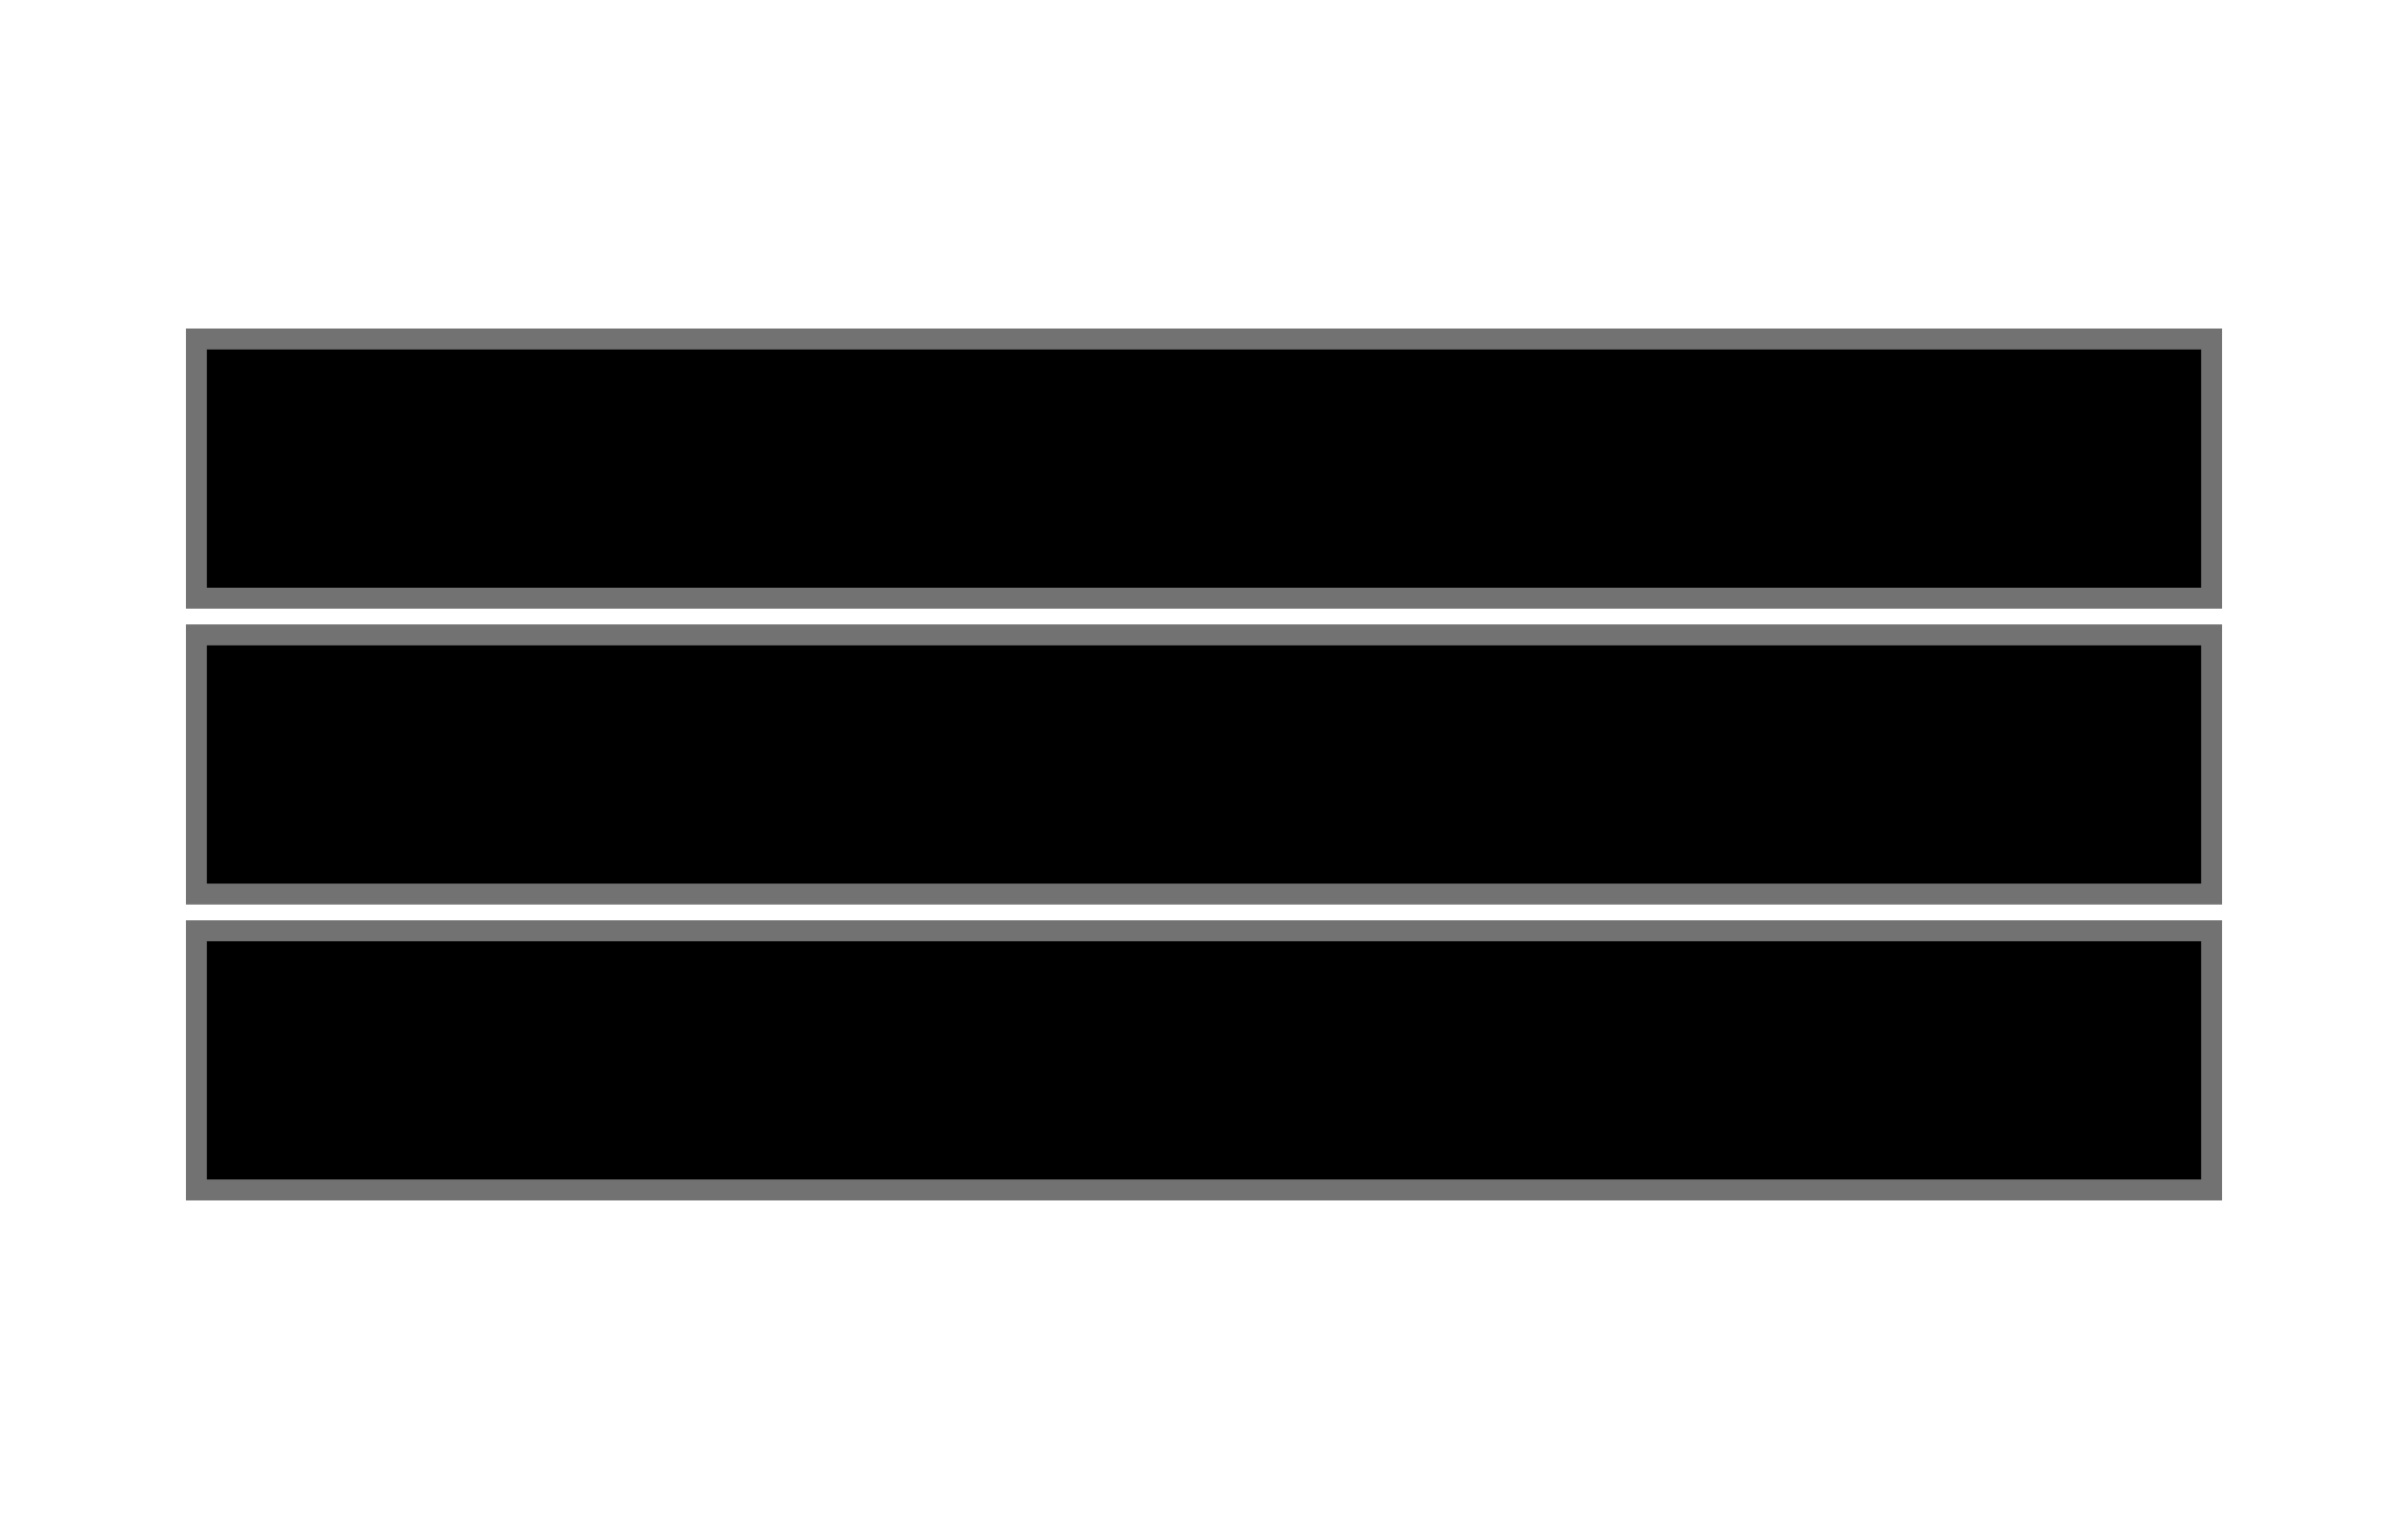
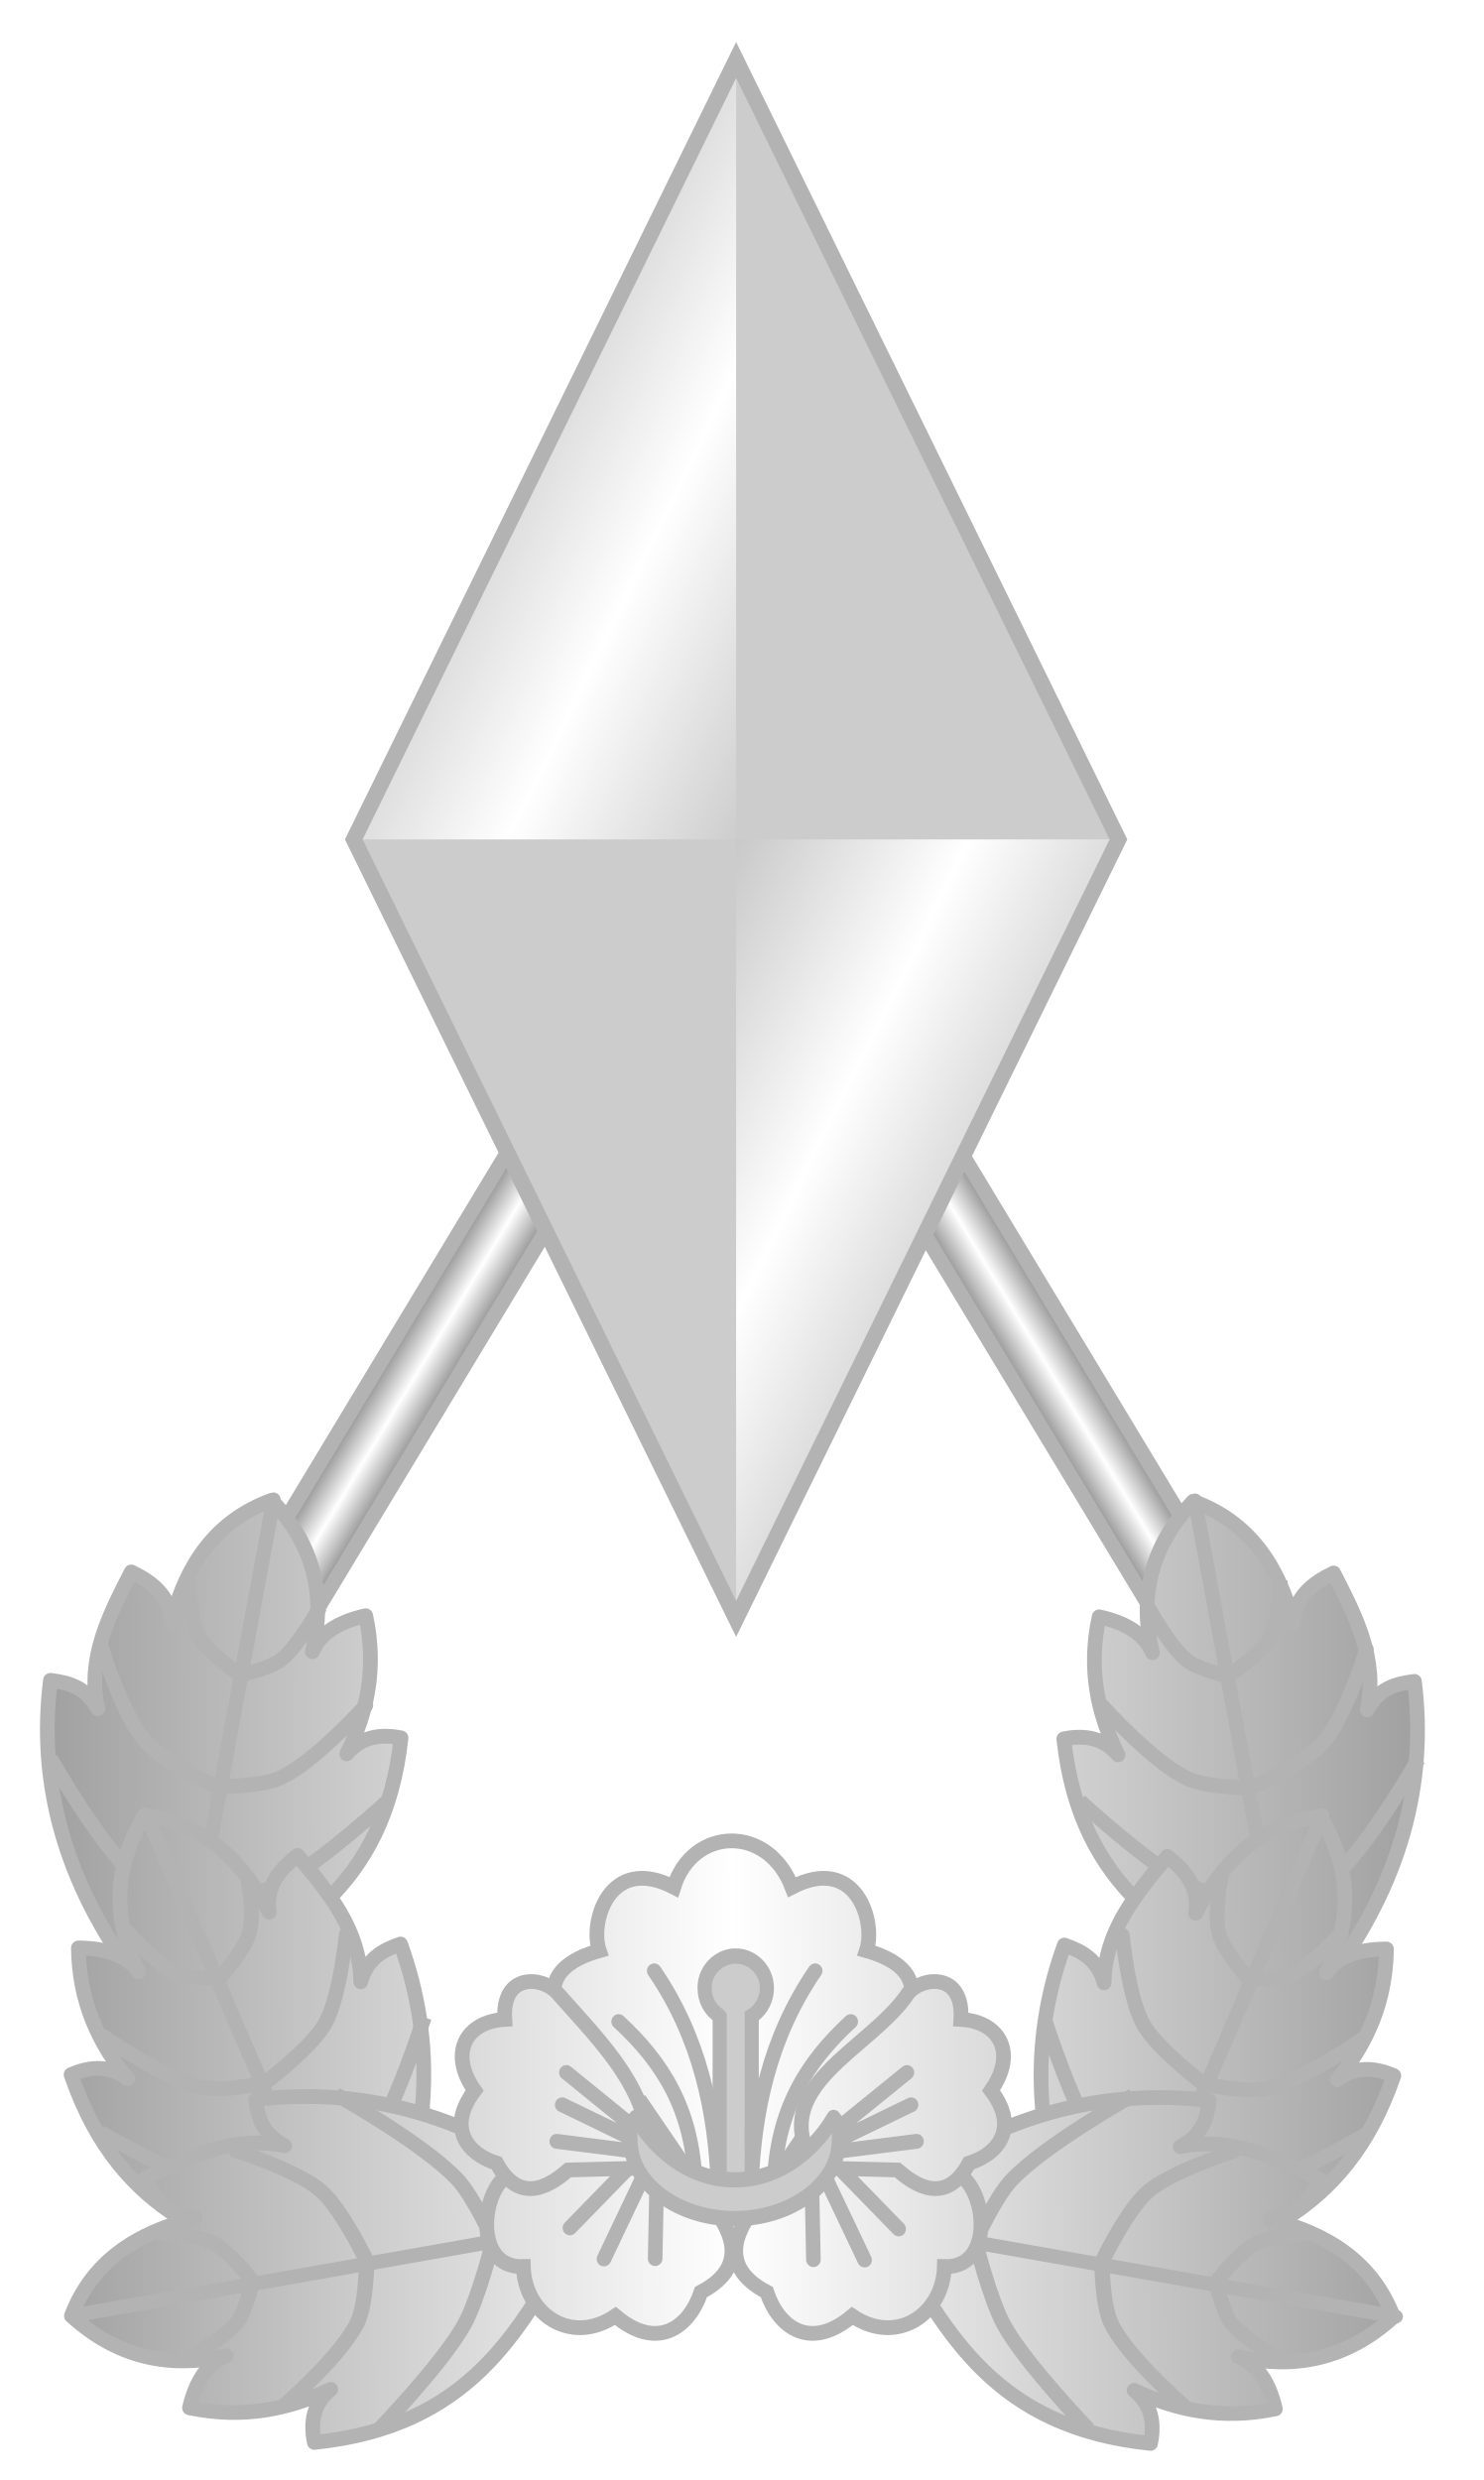
- <svg xmlns="http://www.w3.org/2000/svg" xml:space="preserve" x="0px" y="0px" style="enable-background:new 0 0 230 146" viewBox="0 0 230 146">
-   <path d="M18.759 32.371h192.482v24.748H18.759zM18.759 60.626h192.482v24.748H18.759zM18.759 88.881h192.482v24.748H18.759z" style="stroke:#727272;stroke-width:2;stroke-miterlimit:10" />
+ <svg xmlns="http://www.w3.org/2000/svg" xmlns:xlink="http://www.w3.org/1999/xlink" width="378.368px" height="632.427px" x="0px" y="0px" style="enable-background:new 0 0 1400 980" viewBox="0 0 378.368 632.427">
+   <defs>
+     <linearGradient xlink:href="#a" id="p" x1="-262.153" x2="-226.653" y1="292.937" y2="292.842" gradientTransform="translate(-.532 -23.386)" gradientUnits="userSpaceOnUse" />
+     <linearGradient id="a">
+       <stop offset="0" style="stop-color:#777;stop-opacity:1" />
+       <stop offset="0.5" style="stop-color:#fff;stop-opacity:1" />
+       <stop offset="1" style="stop-color:#777;stop-opacity:1" />
+     </linearGradient>
+     <linearGradient xlink:href="#a" id="f" x1="-262.153" x2="-226.653" y1="292.937" y2="292.842" gradientTransform="translate(-.532 -23.386)" gradientUnits="userSpaceOnUse" />
+     <linearGradient xlink:href="#a" id="g" x1="-262.153" x2="-226.653" y1="292.937" y2="292.842" gradientTransform="translate(-.532 -23.386)" gradientUnits="userSpaceOnUse" />
+     <linearGradient xlink:href="#a" id="h" x1="-262.153" x2="-226.653" y1="292.937" y2="292.842" gradientTransform="translate(-.532 -23.386)" gradientUnits="userSpaceOnUse" />
+     <linearGradient xlink:href="#a" id="i" x1="-262.153" x2="-226.653" y1="292.937" y2="292.842" gradientTransform="translate(-.532 -23.386)" gradientUnits="userSpaceOnUse" />
+     <linearGradient xlink:href="#a" id="j" x1="-262.153" x2="-226.653" y1="292.937" y2="292.842" gradientTransform="translate(-.532 -23.386)" gradientUnits="userSpaceOnUse" />
+     <linearGradient xlink:href="#a" id="k" x1="-262.153" x2="-226.653" y1="292.937" y2="292.842" gradientTransform="translate(-.532 -23.386)" gradientUnits="userSpaceOnUse" />
+     <linearGradient xlink:href="#a" id="l" x1="-262.153" x2="-226.653" y1="292.937" y2="292.842" gradientTransform="translate(-.532 -23.386)" gradientUnits="userSpaceOnUse" />
+     <linearGradient xlink:href="#a" id="m" x1="-262.153" x2="-226.653" y1="292.937" y2="292.842" gradientTransform="translate(-.532 -23.386)" gradientUnits="userSpaceOnUse" />
+     <linearGradient xlink:href="#a" id="n" x1="-262.153" x2="-226.653" y1="292.937" y2="292.842" gradientTransform="translate(-.532 -23.386)" gradientUnits="userSpaceOnUse" />
+     <linearGradient xlink:href="#a" id="o" x1="-262.153" x2="-226.653" y1="292.937" y2="292.842" gradientTransform="translate(-.532 -23.386)" gradientUnits="userSpaceOnUse" />
+     <linearGradient xlink:href="#a" id="b" x1="-83.008" x2="-81.502" y1="139.166" y2="139.166" gradientTransform="translate(21.113 -29.595)" gradientUnits="userSpaceOnUse" />
+     <linearGradient xlink:href="#a" id="c" x1="-83.008" x2="-81.502" y1="139.166" y2="139.166" gradientTransform="translate(199.792 -137.41)" gradientUnits="userSpaceOnUse" />
+     <linearGradient xlink:href="#a" id="d" x1="-52.66" x2="-40.374" y1="151.019" y2="125.364" gradientUnits="userSpaceOnUse" />
+     <linearGradient xlink:href="#a" id="e" x1="-62.197" x2="-50.66" y1="156.986" y2="133.173" gradientUnits="userSpaceOnUse" />
+   </defs>
+   <path fill="none" d="M0 0h378.368v632.427H0z" style="fill:#070707;fill-opacity:0;pointer-events:none" />
+   <path d="M-61.803 101.633h1.323v15.875h-1.323v-15.875Z" style="opacity:1;fill:url(#b);fill-opacity:1;stroke:#b3b3b3;stroke-width:.265;stroke-linecap:round;stroke-linejoin:miter;stroke-miterlimit:4;stroke-dasharray:none;stroke-opacity:1" transform="scale(-14.17407 14.17407) rotate(31.115 116.184 144.027)" />
+   <path d="M116.876-6.182h1.323V9.693h-1.323V-6.182Z" style="opacity:1;fill:url(#c);fill-opacity:1;stroke:#b3b3b3;stroke-width:.265;stroke-linecap:round;stroke-linejoin:miter;stroke-miterlimit:4;stroke-dasharray:none;stroke-opacity:1" transform="rotate(31.115 354.926 -2598.753) scale(14.17407)" />
+   <g style="stroke-width:.402;stroke-miterlimit:4;stroke-dasharray:none">
+     <path d="m-52.66 131.356-20 9.663 20 9.663 19.958-9.663z" style="fill:#ccc;fill-opacity:1;stroke:none;stroke-width:.402;stroke-linecap:butt;stroke-linejoin:miter;stroke-miterlimit:4;stroke-dasharray:none;stroke-opacity:1" transform="matrix(0 -9.95873 10.09087 0 -1235.28 -310.366)" />
+     <path d="M-52.66 141.019h19.958l-19.958-9.663z" style="fill:url(#d);fill-opacity:1;stroke:none;stroke-width:.402;stroke-linecap:butt;stroke-linejoin:miter;stroke-miterlimit:4;stroke-dasharray:none;stroke-opacity:1" transform="matrix(0 -9.95873 10.09087 0 -1235.28 -310.366)" />
+     <path d="M-52.66 150.682v-9.663H-72.62z" style="fill:url(#e);fill-opacity:1;stroke:none;stroke-width:.402;stroke-linecap:butt;stroke-linejoin:miter;stroke-miterlimit:4;stroke-dasharray:none;stroke-opacity:1" transform="matrix(0 -9.95873 10.09087 0 -1235.28 -310.366)" />
+     <path d="m-52.66 131.356-19.959 9.663 19.959 9.663 19.958-9.663z" style="fill:none;fill-opacity:1;stroke:#b3b3b3;stroke-width:.402;stroke-linecap:butt;stroke-linejoin:miter;stroke-miterlimit:4;stroke-dasharray:none;stroke-opacity:1" transform="matrix(0 -9.95873 10.09087 0 -1235.28 -310.366)" />
+   </g>
+   <g style="stroke-width:.265;stroke-miterlimit:4;stroke-dasharray:none">
+     <path d="M-234.174 269.363c1.258-1.708 1.74-3.484 1.509-5.322-.326.04-.64.119-.85.511.197-.915-.208-1.687-.604-2.461-.389.186-.695.434-.725.89-.266-1.025-.795-1.814-1.801-2.18-.777.818-.972 1.735-.734 2.724-.132-.314-.445-.533-.958-.646-.204.94-.027 1.746.34 2.484-.253-.3-.59-.365-.976-.288.29 2.722 2.032 3.592 3.725 4.527" style="fill:url(#f);fill-opacity:1;fill-rule:evenodd;stroke:#b3b3b3;stroke-width:.265;stroke-linecap:round;stroke-linejoin:round;stroke-miterlimit:4;stroke-dasharray:none;stroke-opacity:1" transform="translate(3658.511 -3313.765) scale(14.17407)" />
+     <g style="fill:#ccc;fill-opacity:1;stroke:#b3b3b3;stroke-width:.242;stroke-miterlimit:4;stroke-dasharray:none;stroke-opacity:1">
+       <g style="fill:#ccc;fill-opacity:1;stroke:#b3b3b3;stroke-width:.722;stroke-miterlimit:4;stroke-dasharray:none;stroke-opacity:1">
+         <path d="m496.071 632.898 3.305 23.605" style="fill:#ccc;fill-opacity:1;fill-rule:evenodd;stroke:#b3b3b3;stroke-width:.722;stroke-linecap:round;stroke-linejoin:round;stroke-miterlimit:4;stroke-dasharray:none;stroke-opacity:1" transform="matrix(-4.82374 1.70644 1.64384 5.00743 1657.295 -3632.938)" />
+         <path d="M503.641 640.777s-1.551 3.452-2.948 4.71c-.77.696-2.81 1.401-2.81 1.401M490.26 642.44s2.023 2.745 3.509 3.553c1.212.659 4.113.895 4.113.895" style="fill:none;fill-opacity:1;fill-rule:evenodd;stroke:#b3b3b3;stroke-width:.722;stroke-linecap:round;stroke-linejoin:round;stroke-miterlimit:4;stroke-dasharray:none;stroke-opacity:1" transform="matrix(-4.82374 1.70644 1.64384 5.00743 1657.295 -3632.938)" />
+       </g>
+       <path d="M315.574 213.258s.672.018.957.172c.273.147.64.673.64.673s-.107.47-.25.655c-.22.29-.884.642-.884.642M319.25 216.523s1.024-1.085 1.375-1.734c.235-.435.469-1.406.469-1.406s-.318-.716-.578-1c-.539-.588-1.957-1.372-1.957-1.372" style="fill:none;fill-opacity:1;stroke:#b3b3b3;stroke-width:.242;stroke-linecap:butt;stroke-linejoin:miter;stroke-miterlimit:4;stroke-dasharray:none;stroke-opacity:1" transform="matrix(0 15.30703 -15.65433 0 3664.87 -4427.514)" />
+     </g>
+     <path d="M-238.673 274.3c-.849-1.935-.925-3.77-.29-5.515.309.109.597.252.715.68.012-.936.579-1.603 1.137-2.275.339.264.582.572.51 1.023.487-.944 1.18-1.602 2.243-1.744.576.963.563 1.899.11 2.814.199-.279.553-.426 1.08-.427-.011.96-.362 1.71-.885 2.353.315-.24.658-.231 1.017-.074-.887 2.595-2.782 3.074-4.642 3.627" style="fill:url(#g);fill-opacity:1;fill-rule:evenodd;stroke:#b3b3b3;stroke-width:.265;stroke-linecap:round;stroke-linejoin:round;stroke-miterlimit:4;stroke-dasharray:none;stroke-opacity:1" transform="translate(3658.511 -3313.765) scale(14.17407)" />
+     <g style="fill:#ccc;fill-opacity:1;stroke:#b3b3b3;stroke-width:.242;stroke-miterlimit:4;stroke-dasharray:none;stroke-opacity:1">
+       <g style="fill:#ccc;fill-opacity:1;stroke:#b3b3b3;stroke-width:.722;stroke-miterlimit:4;stroke-dasharray:none;stroke-opacity:1">
+         <path d="m496.071 632.898 3.305 23.605" style="fill:#ccc;fill-opacity:1;fill-rule:evenodd;stroke:#b3b3b3;stroke-width:.722;stroke-linecap:round;stroke-linejoin:round;stroke-miterlimit:4;stroke-dasharray:none;stroke-opacity:1" transform="matrix(4.32923 2.69064 -2.7174 4.53847 -90.598 -3744.046)" />
+         <path d="M503.581 640.915s-1.527 3.35-2.888 4.573c-.772.693-2.81 1.4-2.81 1.4M490.569 642.875s1.865 2.407 3.2 3.118c1.22.648 4.113.895 4.113.895" style="fill:none;fill-opacity:1;fill-rule:evenodd;stroke:#b3b3b3;stroke-width:.722;stroke-linecap:round;stroke-linejoin:round;stroke-miterlimit:4;stroke-dasharray:none;stroke-opacity:1" transform="matrix(4.32923 2.69064 -2.7174 4.53847 -90.598 -3744.046)" />
+       </g>
+       <path d="M315.574 213.258s.67.022.957.172c.268.14.64.64.64.64s-.102.493-.25.688c-.219.29-.884.642-.884.642M319.25 216.523s1.024-1.085 1.375-1.734c.235-.435.469-1.406.469-1.406s-.32-.715-.578-1c-.547-.603-1.985-1.422-1.985-1.422" style="fill:none;fill-opacity:1;stroke:#b3b3b3;stroke-width:.242;stroke-linecap:butt;stroke-linejoin:miter;stroke-miterlimit:4;stroke-dasharray:none;stroke-opacity:1" transform="matrix(-3.40181 14.94124 15.28024 3.32634 -1873.613 -4946.218)" />
+     </g>
+     <path d="M-241.798 273.059c1.747-1.23 3.563-1.702 5.442-1.476-.041.319-.121.625-.523.83.936-.191 1.726.205 2.518.592-.19.38-.445.68-.91.71 1.047.259 1.855.776 2.228 1.76-.836.76-1.774.95-2.786.717.322.13.546.435.662.938-.962.198-1.786.026-2.541-.334.308.249.373.578.295.955-2.784-.283-3.674-1.987-4.63-3.642" style="fill:url(#h);fill-opacity:1;fill-rule:evenodd;stroke:#b3b3b3;stroke-width:.265;stroke-linecap:round;stroke-linejoin:round;stroke-miterlimit:4;stroke-dasharray:none;stroke-opacity:1" transform="translate(3658.511 -3313.765) scale(14.17407)" />
+     <path d="M-255.697 269.344c-1.258-1.708-1.74-3.484-1.508-5.322.325.041.639.12.85.512-.197-.915.207-1.687.604-2.462.388.186.694.435.725.89.265-1.024.794-1.814 1.8-2.179.778.818.972 1.734.734 2.724.132-.315.445-.533.959-.647.203.94.027 1.747-.341 2.485.254-.301.59-.365.976-.288-.289 2.722-2.032 3.592-3.724 4.526" style="fill:url(#i);fill-opacity:1;fill-rule:evenodd;stroke:#b3b3b3;stroke-width:.265;stroke-linecap:round;stroke-linejoin:round;stroke-miterlimit:4;stroke-dasharray:none;stroke-opacity:1" transform="translate(3658.511 -3313.765) scale(14.17407)" />
+     <g style="fill:#ccc;fill-opacity:1;stroke:#b3b3b3;stroke-width:.242;stroke-miterlimit:4;stroke-dasharray:none;stroke-opacity:1">
+       <g style="fill:#ccc;fill-opacity:1;stroke:#b3b3b3;stroke-width:.722;stroke-miterlimit:4;stroke-dasharray:none;stroke-opacity:1">
+         <path d="m496.071 632.898 3.305 23.605" style="fill:#ccc;fill-opacity:1;fill-rule:evenodd;stroke:#b3b3b3;stroke-width:.722;stroke-linecap:round;stroke-linejoin:round;stroke-miterlimit:4;stroke-dasharray:none;stroke-opacity:1" transform="matrix(4.82374 1.70644 -1.64384 5.00743 -1282.786 -3633.2)" />
+         <path d="M503.641 640.777s-1.551 3.452-2.948 4.71c-.77.696-2.81 1.401-2.81 1.401M490.26 642.44s2.023 2.745 3.509 3.553c1.212.659 4.113.895 4.113.895" style="fill:none;fill-opacity:1;fill-rule:evenodd;stroke:#b3b3b3;stroke-width:.722;stroke-linecap:round;stroke-linejoin:round;stroke-miterlimit:4;stroke-dasharray:none;stroke-opacity:1" transform="matrix(4.82374 1.70644 -1.64384 5.00743 -1282.786 -3633.2)" />
+       </g>
+       <path d="M315.574 213.258s.672.018.957.172c.273.147.64.673.64.673s-.107.47-.25.655c-.22.29-.884.642-.884.642M319.25 216.523s1.024-1.085 1.375-1.734c.235-.435.469-1.406.469-1.406s-.318-.716-.578-1c-.539-.588-1.957-1.372-1.957-1.372" style="fill:none;fill-opacity:1;stroke:#b3b3b3;stroke-width:.242;stroke-linecap:butt;stroke-linejoin:miter;stroke-miterlimit:4;stroke-dasharray:none;stroke-opacity:1" transform="matrix(0 15.30703 15.65433 0 -3290.36 -4427.775)" />
+     </g>
+     <path d="M-251.197 274.281c.848-1.934.924-3.77.29-5.515-.31.11-.598.252-.716.68-.011-.935-.578-1.603-1.137-2.274-.338.264-.581.572-.51 1.023-.487-.944-1.179-1.602-2.242-1.745-.577.964-.563 1.9-.11 2.815-.2-.28-.554-.426-1.08-.428.01.961.362 1.71.885 2.353-.315-.24-.658-.23-1.017-.074.887 2.596 2.782 3.075 4.641 3.627" style="fill:url(#j);fill-opacity:1;fill-rule:evenodd;stroke:#b3b3b3;stroke-width:.265;stroke-linecap:round;stroke-linejoin:round;stroke-miterlimit:4;stroke-dasharray:none;stroke-opacity:1" transform="translate(3658.511 -3313.765) scale(14.17407)" />
+     <g style="fill:#ccc;fill-opacity:1;stroke:#b3b3b3;stroke-width:.242;stroke-miterlimit:4;stroke-dasharray:none;stroke-opacity:1">
+       <g style="fill:#ccc;fill-opacity:1;stroke:#b3b3b3;stroke-width:.722;stroke-miterlimit:4;stroke-dasharray:none;stroke-opacity:1">
+         <path d="m496.071 632.898 3.305 23.605" style="fill:#ccc;fill-opacity:1;fill-rule:evenodd;stroke:#b3b3b3;stroke-width:.722;stroke-linecap:round;stroke-linejoin:round;stroke-miterlimit:4;stroke-dasharray:none;stroke-opacity:1" transform="matrix(-4.32923 2.69064 2.7174 4.53847 465.107 -3744.308)" />
+         <path d="M503.581 640.915s-1.527 3.35-2.888 4.573c-.772.693-2.81 1.4-2.81 1.4M490.569 642.875s1.865 2.407 3.2 3.118c1.22.648 4.113.895 4.113.895" style="fill:none;fill-opacity:1;fill-rule:evenodd;stroke:#b3b3b3;stroke-width:.722;stroke-linecap:round;stroke-linejoin:round;stroke-miterlimit:4;stroke-dasharray:none;stroke-opacity:1" transform="matrix(-4.32923 2.69064 2.7174 4.53847 465.107 -3744.308)" />
+       </g>
+       <path d="M315.574 213.258s.67.022.957.172c.268.14.64.64.64.64s-.102.493-.25.688c-.219.29-.884.642-.884.642M319.25 216.523s1.024-1.085 1.375-1.734c.235-.435.469-1.406.469-1.406s-.32-.715-.578-1c-.547-.603-1.985-1.422-1.985-1.422" style="fill:none;fill-opacity:1;stroke:#b3b3b3;stroke-width:.242;stroke-linecap:butt;stroke-linejoin:miter;stroke-miterlimit:4;stroke-dasharray:none;stroke-opacity:1" transform="matrix(3.40181 14.94124 -15.28024 3.32634 2248.121 -4946.48)" />
+     </g>
+     <path d="M-248.072 273.04c-1.747-1.23-3.563-1.702-5.443-1.475.042.318.122.625.523.83-.936-.192-1.725.204-2.517.592.19.38.444.679.91.709-1.048.26-1.855.777-2.229 1.76.837.76 1.774.95 2.786.718-.321.129-.545.435-.661.937.961.199 1.786.027 2.54-.333-.307.248-.372.578-.294.955 2.784-.283 3.674-1.987 4.63-3.642" style="fill:url(#k);fill-opacity:1;fill-rule:evenodd;stroke:#b3b3b3;stroke-width:.265;stroke-linecap:round;stroke-linejoin:round;stroke-miterlimit:4;stroke-dasharray:none;stroke-opacity:1" transform="translate(3658.511 -3313.765) scale(14.17407)" />
+     <path d="M-243.502 272.463c.453-1.137 3.11-2.967.978-3.577.177-.512-.183-1.739-1.34-1.143-.432-1.132-1.788-1.088-2.127 0-1.158-.596-1.518.631-1.34 1.143-2.134.61.525 2.44.977 3.577 1.146 1.094 2.092 1.068 2.852 0z" style="fill:url(#l);fill-opacity:1;fill-rule:evenodd;stroke:#b3b3b3;stroke-width:.265;stroke-linecap:butt;stroke-linejoin:miter;stroke-miterlimit:4;stroke-dasharray:none;stroke-opacity:1" transform="translate(3658.511 -3313.765) scale(14.17407)" />
+     <g style="fill:#ccc;fill-opacity:1;stroke:#b3b3b3;stroke-width:.242;stroke-miterlimit:4;stroke-dasharray:none;stroke-opacity:1">
+       <g style="fill:#ccc;fill-opacity:1;stroke:#b3b3b3;stroke-width:.722;stroke-miterlimit:4;stroke-dasharray:none;stroke-opacity:1">
+         <path d="m496.071 632.898 3.305 23.605" style="fill:#ccc;fill-opacity:1;fill-rule:evenodd;stroke:#b3b3b3;stroke-width:.722;stroke-linecap:round;stroke-linejoin:round;stroke-miterlimit:4;stroke-dasharray:none;stroke-opacity:1" transform="matrix(1.74516 4.71672 5.12104 -1.60737 -4088.128 -732.037)" />
+         <path d="M503.581 640.915s-1.527 3.35-2.888 4.573c-.772.693-2.81 1.4-2.81 1.4M490.569 642.875s1.865 2.407 3.2 3.118c1.22.648 4.113.895 4.113.895" style="fill:none;fill-opacity:1;fill-rule:evenodd;stroke:#b3b3b3;stroke-width:.722;stroke-linecap:round;stroke-linejoin:round;stroke-miterlimit:4;stroke-dasharray:none;stroke-opacity:1" transform="matrix(1.74516 4.71672 5.12104 -1.60737 -4088.128 -732.037)" />
+       </g>
+       <path d="M315.574 213.258s.67.022.957.172c.268.14.64.64.64.64s-.102.493-.25.688c-.219.29-.884.642-.884.642M319.25 216.523s1.024-1.085 1.375-1.734c.235-.435.469-1.406.469-1.406s-.32-.715-.578-1c-.547-.603-1.985-1.422-1.985-1.422" style="fill:none;fill-opacity:1;stroke:#b3b3b3;stroke-width:.242;stroke-linecap:butt;stroke-linejoin:miter;stroke-miterlimit:4;stroke-dasharray:none;stroke-opacity:1" transform="matrix(15.65433 0 0 15.30703 -4900.731 -2695.073)" />
+     </g>
+     <path d="M-248.805 272.86c-.622.064-.881 1.745.108 1.71.022.847.849 1.433 1.656.888.748.631 1.322.218 1.54-.43.95-.498.454-1.22.19-1.554l-1.237-1.816z" style="fill:url(#m);fill-opacity:1;fill-rule:evenodd;stroke:#b3b3b3;stroke-width:.265;stroke-linecap:butt;stroke-linejoin:miter;stroke-miterlimit:4;stroke-dasharray:none;stroke-opacity:1" transform="translate(3658.511 -3313.765) scale(14.17407)" />
+     <path d="M-248.089 269.642c-.26-.292-.997-.366-.942.48-.7.04-1.014.604-.543 1.28-.501.657-.145 1.138.396 1.307.436.8 1.018.357 1.288.123l1.467-.038c.097-1.335-.842-2.218-1.666-3.152z" style="fill:url(#n);fill-opacity:1;fill-rule:evenodd;stroke:#b3b3b3;stroke-width:.265;stroke-linecap:butt;stroke-linejoin:miter;stroke-miterlimit:4;stroke-dasharray:none;stroke-opacity:1" transform="translate(3658.511 -3313.765) scale(14.17407)" />
+     <g style="fill:#ccc;fill-opacity:1;stroke:#b3b3b3;stroke-width:.242;stroke-miterlimit:4;stroke-dasharray:none;stroke-opacity:1">
+       <g style="fill:#ccc;fill-opacity:1;stroke:#b3b3b3;stroke-width:.722;stroke-miterlimit:4;stroke-dasharray:none;stroke-opacity:1">
+         <path d="m496.071 632.898 3.305 23.605" style="fill:#ccc;fill-opacity:1;fill-rule:evenodd;stroke:#b3b3b3;stroke-width:.722;stroke-linecap:round;stroke-linejoin:round;stroke-miterlimit:4;stroke-dasharray:none;stroke-opacity:1" transform="matrix(-1.74516 4.71672 -5.12104 -1.60737 4462.636 -731.776)" />
+         <path d="M503.581 640.915s-1.527 3.35-2.888 4.573c-.772.693-2.81 1.4-2.81 1.4M490.569 642.875s1.865 2.407 3.2 3.118c1.22.648 4.113.895 4.113.895" style="fill:none;fill-opacity:1;fill-rule:evenodd;stroke:#b3b3b3;stroke-width:.722;stroke-linecap:round;stroke-linejoin:round;stroke-miterlimit:4;stroke-dasharray:none;stroke-opacity:1" transform="matrix(-1.74516 4.71672 -5.12104 -1.60737 4462.636 -731.776)" />
+       </g>
+       <path d="M315.574 213.258s.67.022.957.172c.268.14.64.64.64.64s-.102.493-.25.688c-.219.29-.884.642-.884.642M319.25 216.523s1.024-1.085 1.375-1.734c.235-.435.469-1.406.469-1.406s-.32-.715-.578-1c-.547-.603-1.985-1.422-1.985-1.422" style="fill:none;fill-opacity:1;stroke:#b3b3b3;stroke-width:.242;stroke-linecap:butt;stroke-linejoin:miter;stroke-miterlimit:4;stroke-dasharray:none;stroke-opacity:1" transform="matrix(-15.65433 0 0 15.30703 5275.24 -2694.812)" />
+     </g>
+     <path d="M-241.014 272.86c.622.064.88 1.745-.108 1.71-.022.847-.85 1.433-1.657.888-.748.631-1.322.218-1.539-.43-.951-.498-.455-1.22-.191-1.554l1.237-1.816z" style="fill:url(#o);fill-opacity:1;fill-rule:evenodd;stroke:#b3b3b3;stroke-width:.265;stroke-linecap:butt;stroke-linejoin:miter;stroke-miterlimit:4;stroke-dasharray:none;stroke-opacity:1" transform="translate(3658.511 -3313.765) scale(14.17407)" />
+     <path d="M-241.767 269.642c.26-.292.997-.366.942.48.7.04 1.014.604.543 1.28.502.657.146 1.138-.396 1.307-.435.8-1.018.357-1.288.123l-1.467-.038c-.968-1.452 1-2.13 1.666-3.152z" style="fill:url(#p);fill-opacity:1;fill-rule:evenodd;stroke:#b3b3b3;stroke-width:.265;stroke-linecap:butt;stroke-linejoin:miter;stroke-miterlimit:4;stroke-dasharray:none;stroke-opacity:1" transform="translate(3658.511 -3313.765) scale(14.17407)" />
+     <g style="fill:#ccc;fill-opacity:1;stroke:#b3b3b3;stroke-width:.217;stroke-miterlimit:4;stroke-dasharray:none;stroke-opacity:1">
+       <g style="fill:#ccc;fill-opacity:1;stroke:#b3b3b3;stroke-width:.646;stroke-miterlimit:4;stroke-dasharray:none;stroke-opacity:1">
+         <path d="M371.843 548.198c.123-3.166.789-6.391 2.828-9.318M372.853 548.104c.123-3.167 1.42-5.224 3.396-7.014M370.361 548.198c-.123-3.166-.788-6.391-2.828-9.318M369.351 548.104c-.123-3.167-1.42-5.224-3.396-7.014" style="fill:none;fill-opacity:1;fill-rule:evenodd;stroke:#b3b3b3;stroke-width:.646;stroke-linecap:round;stroke-linejoin:round;stroke-miterlimit:4;stroke-dasharray:none;stroke-opacity:1" transform="matrix(5.74996 0 0 5.8534 -1946.464 -2651.692)" />
+       </g>
+       <g style="fill:#ccc;fill-opacity:1;stroke:#b3b3b3;stroke-width:.646;stroke-miterlimit:4;stroke-dasharray:none;stroke-opacity:1">
+         <path d="m376.26 545.423 2.014-3.009M376.292 546.37l3.608-2.744M376.19 546.782l4.145-.927" style="fill:none;fill-opacity:1;fill-rule:evenodd;stroke:#b3b3b3;stroke-width:.646;stroke-linecap:round;stroke-linejoin:round;stroke-miterlimit:4;stroke-dasharray:none;stroke-opacity:1" transform="matrix(1.13927 5.73736 5.63596 -1.15977 -3342.645 -973.082)" />
+       </g>
+       <g style="fill:#ccc;fill-opacity:1;stroke:#b3b3b3;stroke-width:.646;stroke-miterlimit:4;stroke-dasharray:none;stroke-opacity:1">
+         <path d="m376.26 545.423 2.014-3.009M376.292 546.37l3.608-2.744M376.19 546.782l4.145-.927" style="fill:none;fill-opacity:1;fill-rule:evenodd;stroke:#b3b3b3;stroke-width:.646;stroke-linecap:round;stroke-linejoin:round;stroke-miterlimit:4;stroke-dasharray:none;stroke-opacity:1" transform="matrix(-1.13927 5.73736 -5.63596 -1.15977 3717.154 -972.82)" />
+       </g>
+       <g style="fill:#ccc;fill-opacity:1;stroke:#b3b3b3;stroke-width:.646;stroke-miterlimit:4;stroke-dasharray:none;stroke-opacity:1">
+         <path d="m376.483 545.78 3.099-2.47M376.292 546.37l3.474-1.654M376.19 546.782l3.818-.474" style="fill:none;fill-opacity:1;fill-rule:evenodd;stroke:#b3b3b3;stroke-width:.646;stroke-linecap:round;stroke-linejoin:round;stroke-miterlimit:4;stroke-dasharray:none;stroke-opacity:1" transform="matrix(5.74996 0 0 5.8534 -1951.306 -2651.692)" />
+       </g>
+       <g style="fill:#ccc;fill-opacity:1;stroke:#b3b3b3;stroke-width:.646;stroke-miterlimit:4;stroke-dasharray:none;stroke-opacity:1">
+         <path d="m366.326 546.138-3.544-2.829M366.072 546.37l-3.474-1.654M366.174 546.782l-3.818-.474" style="fill:none;fill-opacity:1;fill-rule:evenodd;stroke:#b3b3b3;stroke-width:.646;stroke-linecap:round;stroke-linejoin:round;stroke-miterlimit:4;stroke-dasharray:none;stroke-opacity:1" transform="matrix(5.74996 0 0 5.8534 -1941.552 -2651.692)" />
+       </g>
+       <path d="M-462.201 155.036c-.173 0-.34.1-.416.244a.392.392 0 0 0-.052.228.437.437 0 0 0 .167.335c.018.019.049.03.063.048v2.676h.49l.001-2.68a.462.462 0 0 0 .228-.332.442.442 0 0 0-.075-.315.484.484 0 0 0-.406-.204z" style="opacity:1;fill:#ccc;fill-opacity:1;stroke:#b3b3b3;stroke-width:.217;stroke-linecap:round;stroke-linejoin:miter;stroke-miterlimit:4;stroke-dasharray:none;stroke-opacity:1" transform="matrix(16.6373 0 0 17.98048 7877.27 -2288.802)" />
+       <path d="M-463.806 157.653v0c0-.115-.038-.203.08-.328.247.392.765.884 1.517.885.752-.002 1.27-.493 1.516-.885.119.125.08.213.08.328v0c0 .61-.726 1.105-1.596 1.107-.87-.001-1.597-.496-1.597-1.107z" style="opacity:1;fill:#ccc;fill-opacity:1;stroke:#b3b3b3;stroke-width:.217;stroke-linecap:round;stroke-linejoin:round;stroke-miterlimit:4;stroke-dasharray:none;stroke-opacity:1" transform="matrix(16.6373 0 0 17.98048 7877.27 -2288.802)" />
+     </g>
+   </g>
</svg>
